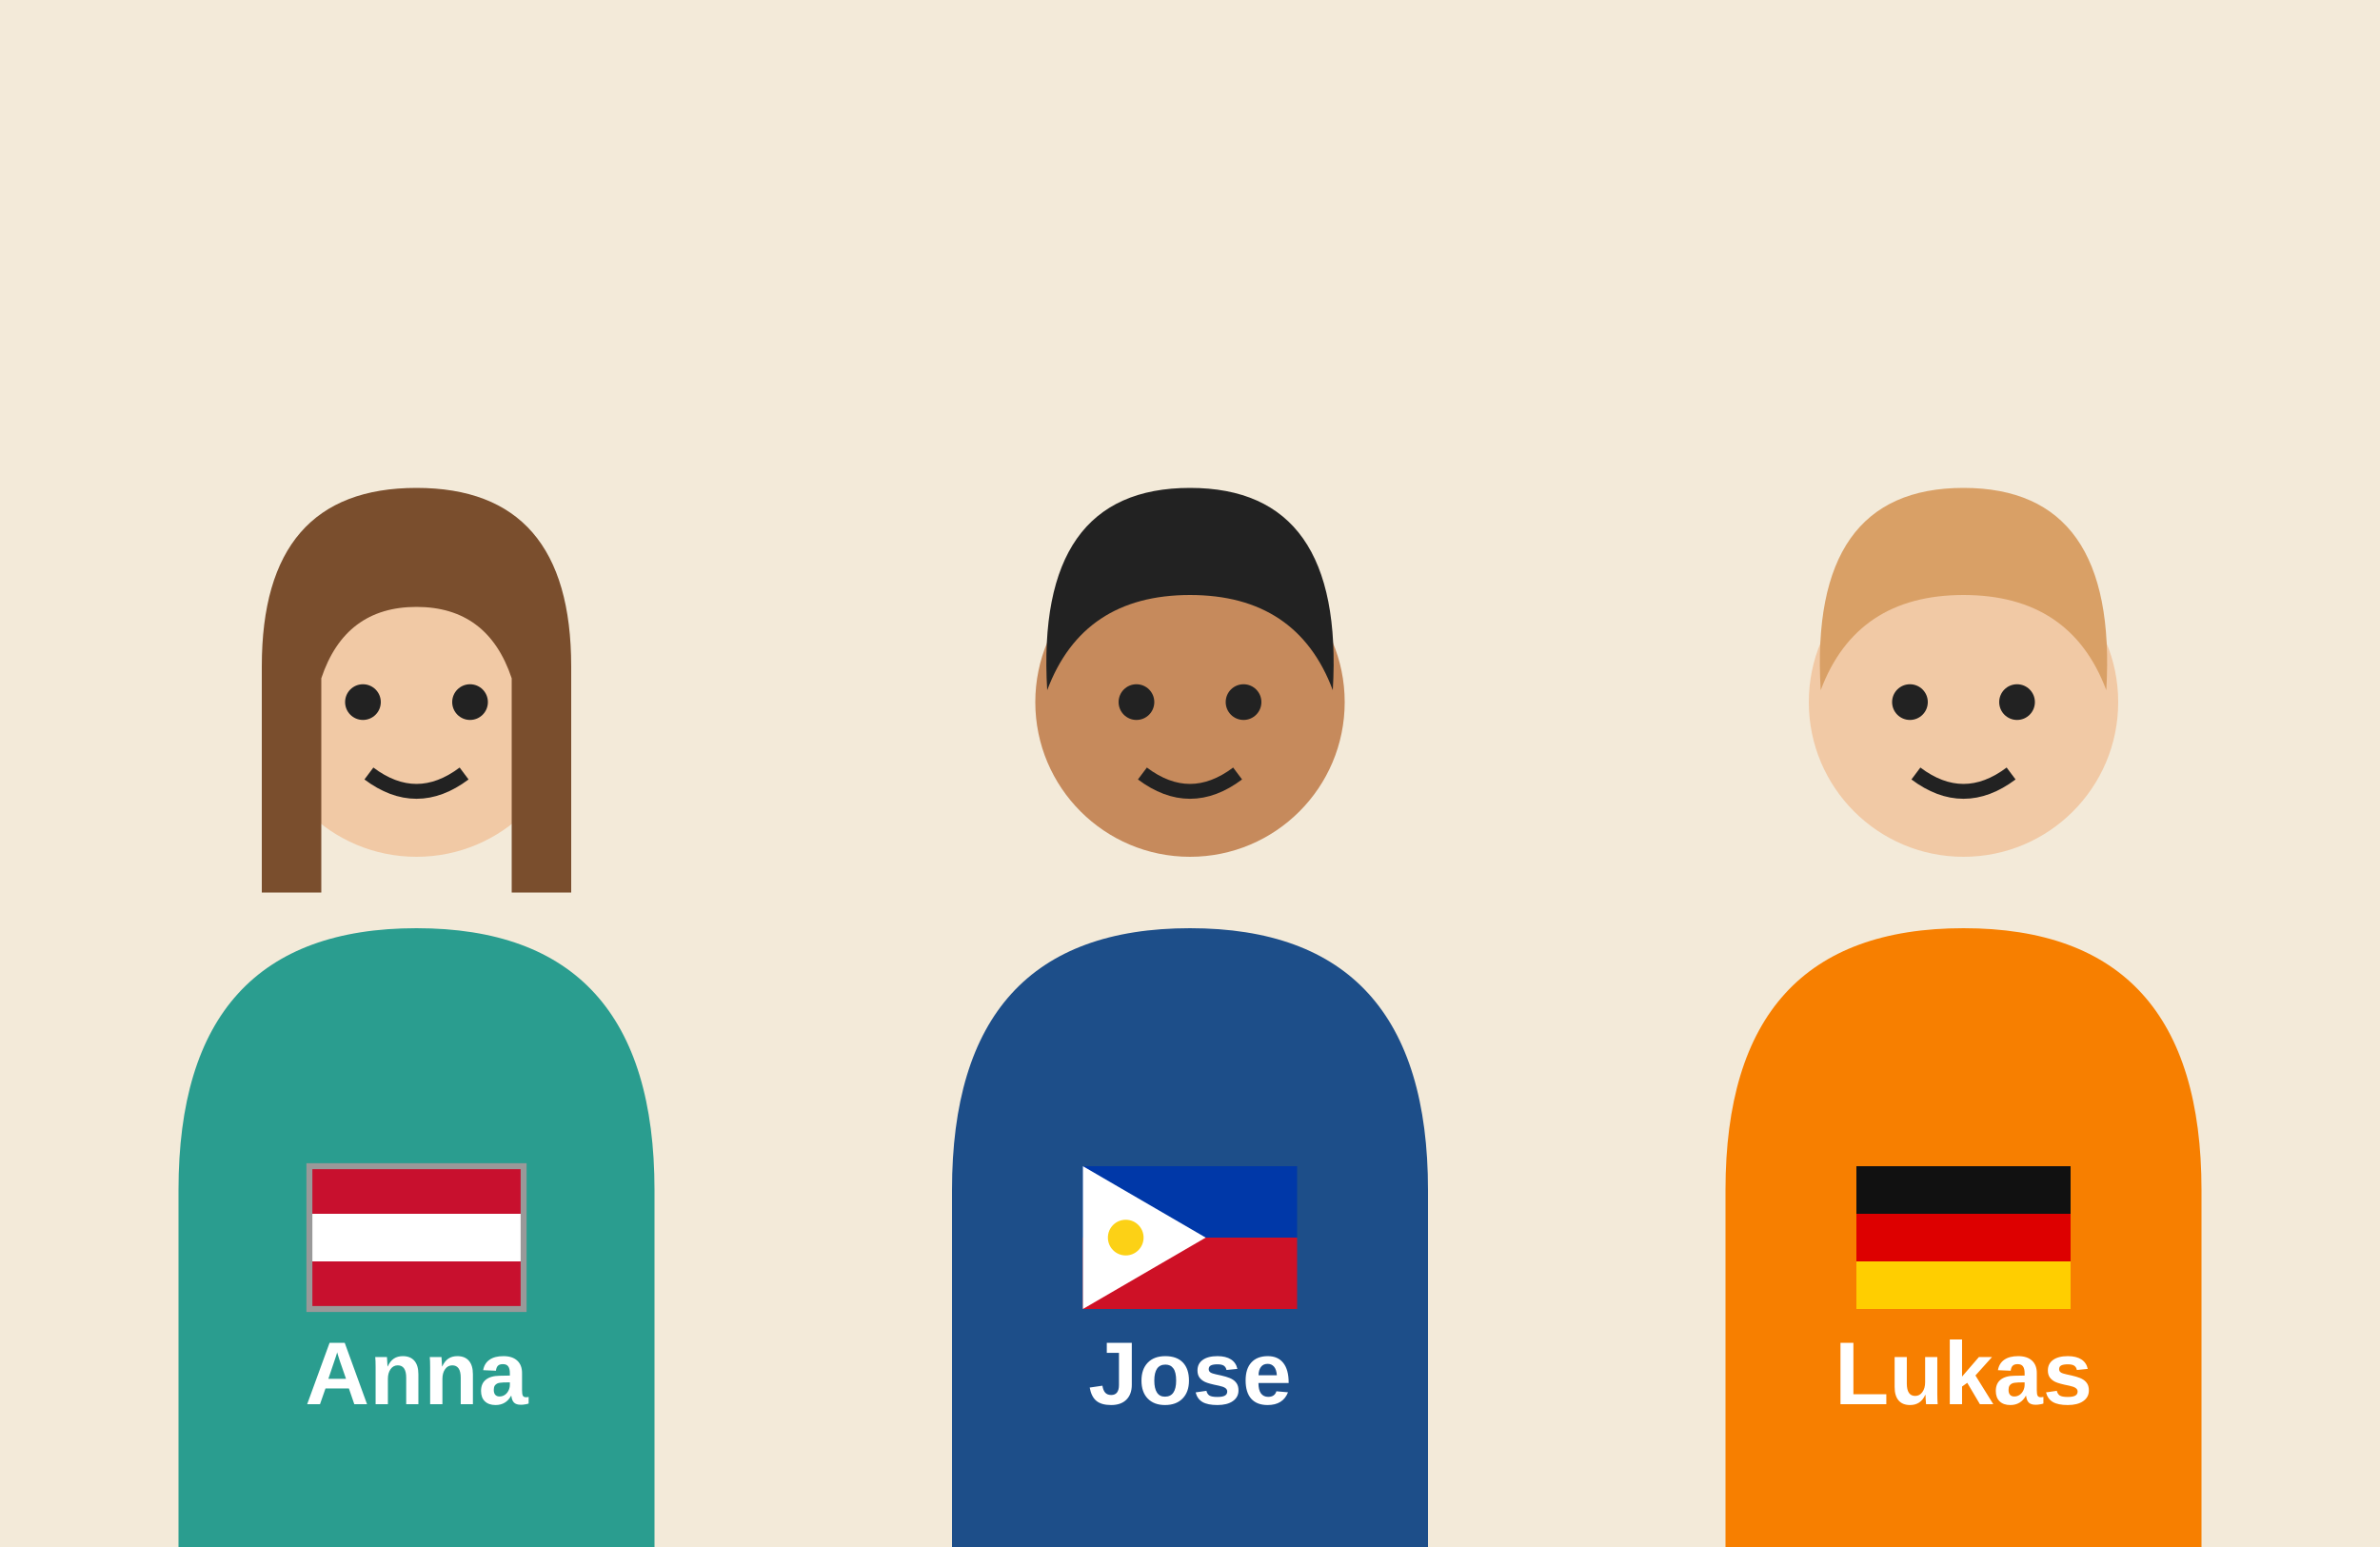
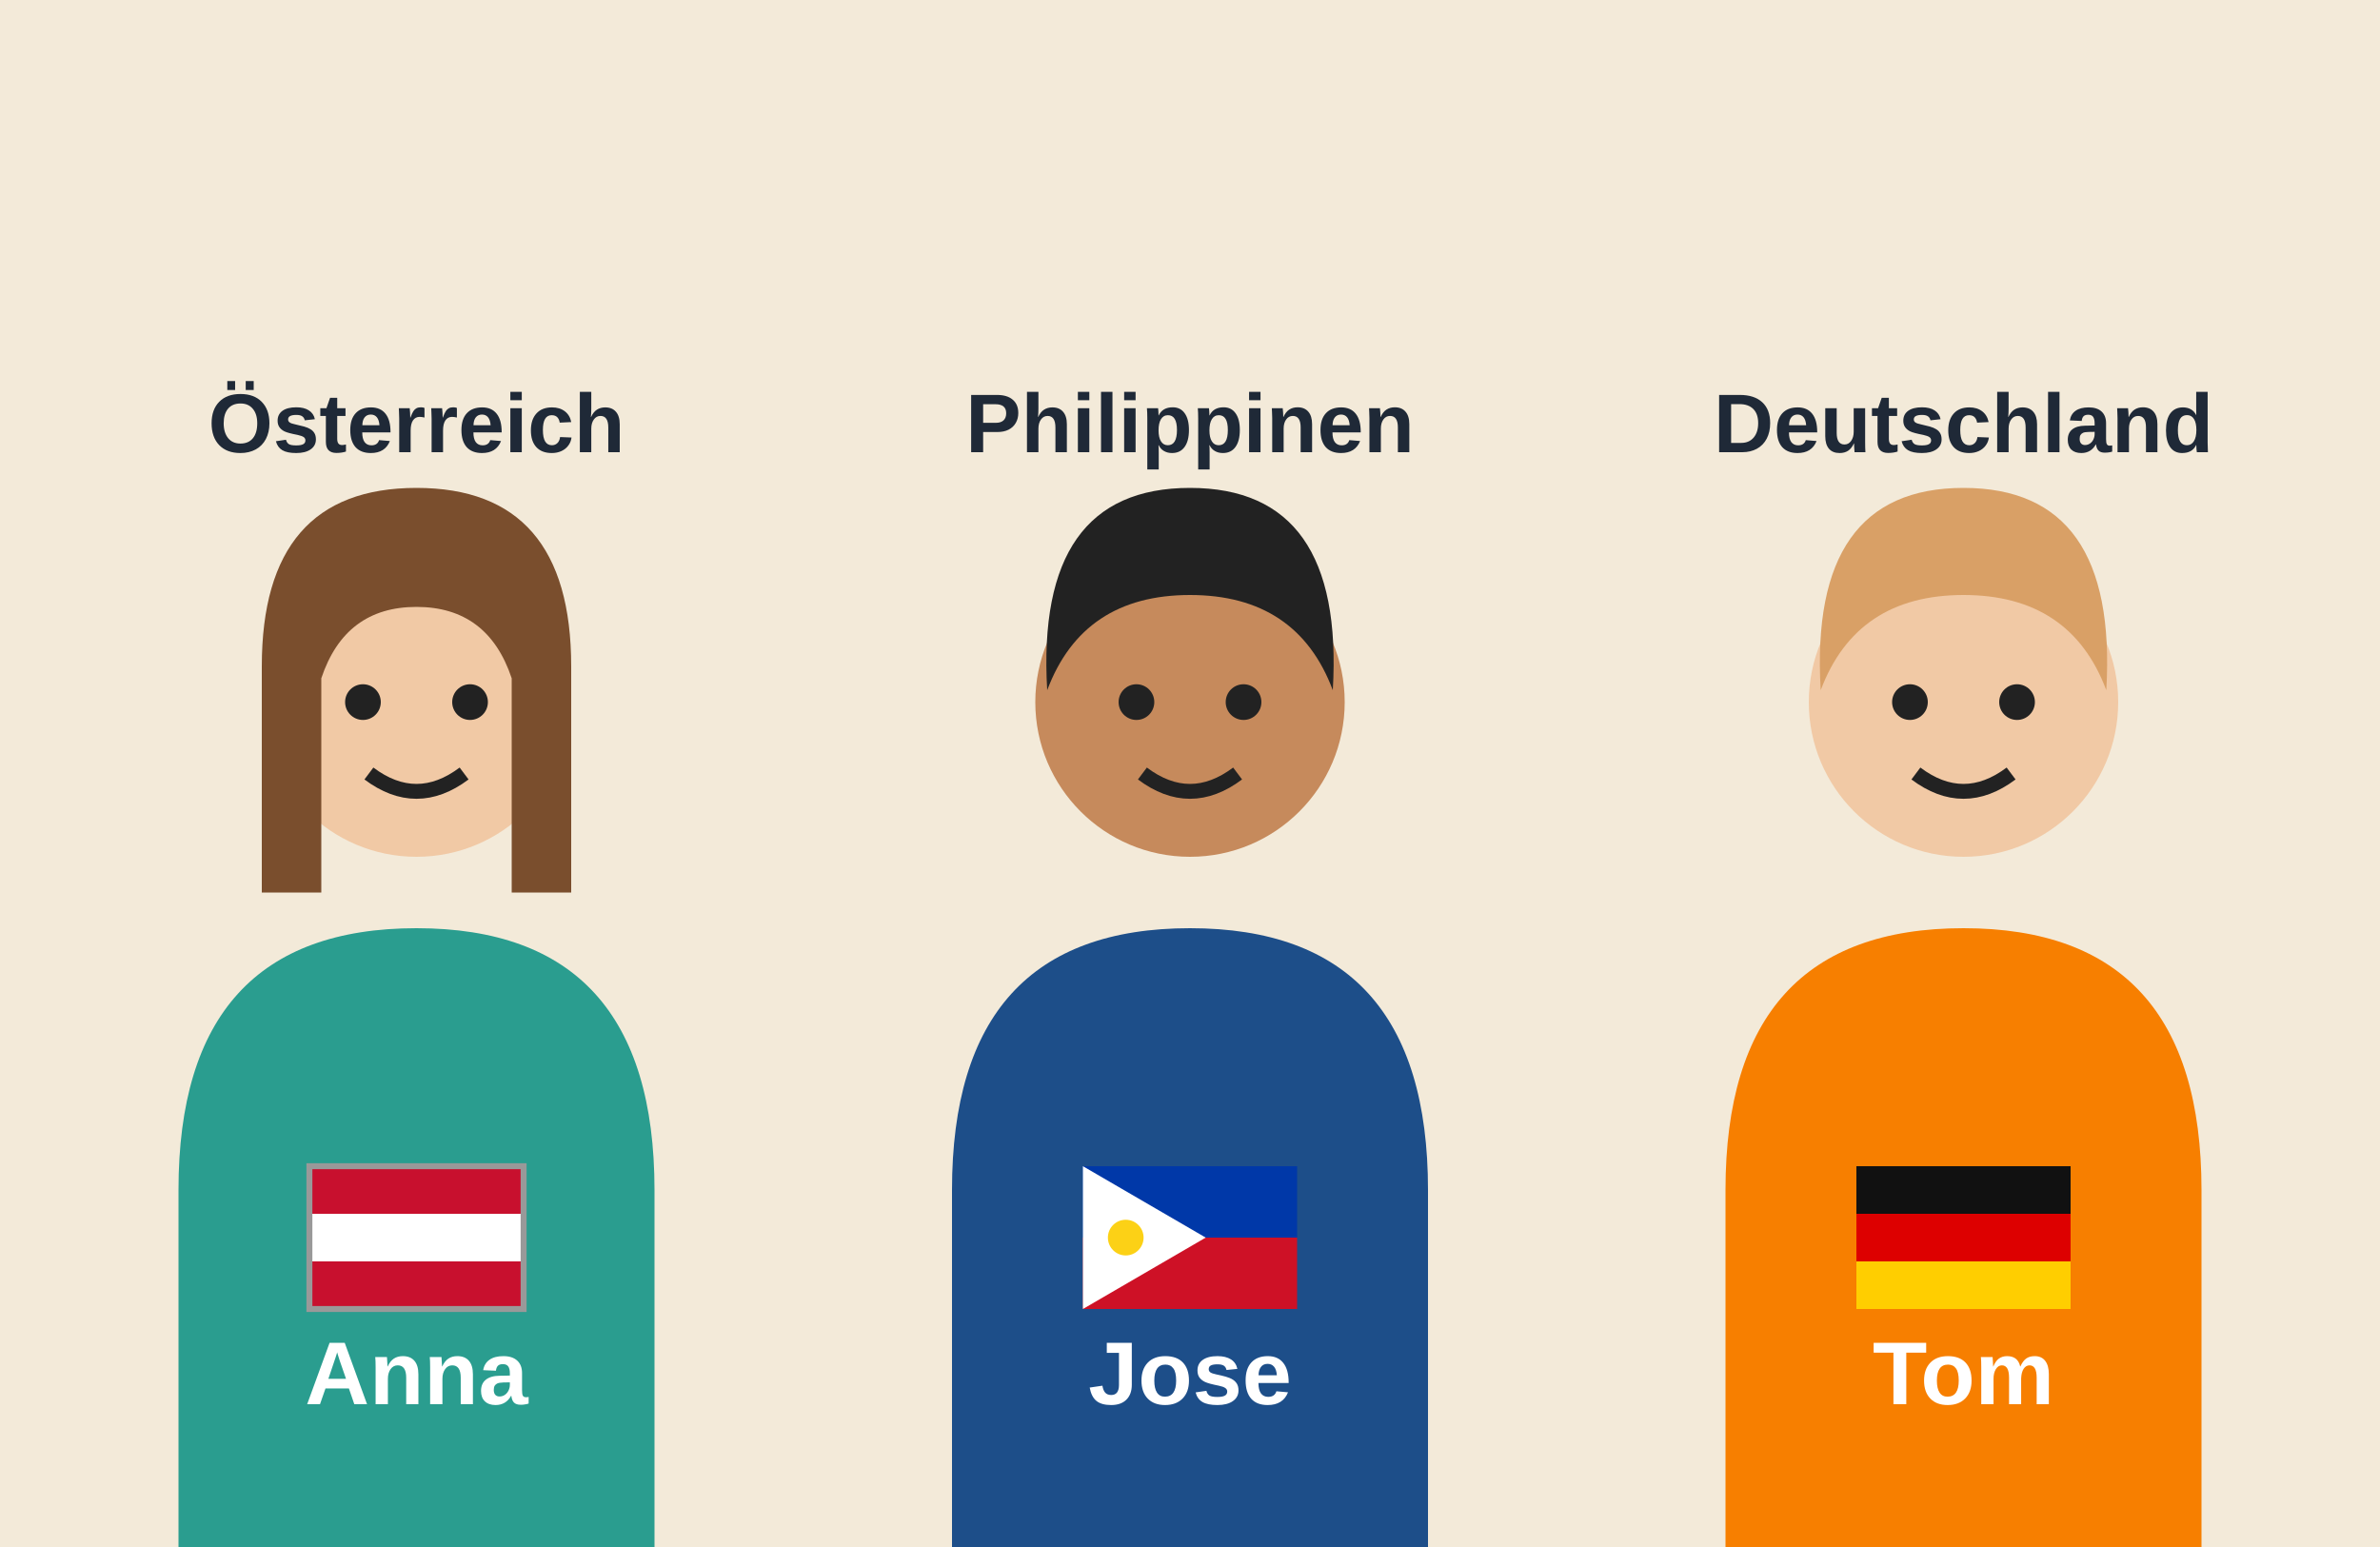
<svg xmlns="http://www.w3.org/2000/svg" viewBox="0 0 400 260" role="img" font-family="Arial, sans-serif">
  <rect width="400" height="260" fill="#f3ead9" />
  <path d="M30 260v-60q0-44 40-44t40 44v60z" fill="#2a9d8f" />
  <circle cx="70" cy="118" r="26" fill="#f1c9a5" />
  <path d="M44 150v-38q0-30 26-30t26 30v38h-10v-36q-4-12-16-12t-16 12v36z" fill="#7a4e2d" />
  <circle cx="61" cy="118" r="3" fill="#222" />
  <circle cx="79" cy="118" r="3" fill="#222" />
  <path d="M62 130q8 6 16 0" stroke="#222" stroke-width="2.5" fill="none" />
  <g>
    <rect x="52" y="196" width="36" height="24.0" fill="#c8102e" />
    <rect x="52" y="204.0" width="36" height="8.0" fill="#fff" />
    <rect x="52" y="196" width="36" height="24.0" fill="none" stroke="#999" />
  </g>
  <text x="70" y="236" font-size="15" fill="#fff" text-anchor="middle" font-weight="bold">Anna</text>
  <path d="M160 260v-60q0-44 40-44t40 44v60z" fill="#1d4e89" />
  <circle cx="200" cy="118" r="26" fill="#c68a5c" />
  <path d="M176 116q-2-34 24-34t24 34q-6-16-24-16t-24 16z" fill="#222" />
  <circle cx="191" cy="118" r="3" fill="#222" />
  <circle cx="209" cy="118" r="3" fill="#222" />
  <path d="M192 130q8 6 16 0" stroke="#222" stroke-width="2.5" fill="none" />
  <g>
    <rect x="182" y="196" width="36" height="12.0" fill="#0038a8" />
    <rect x="182" y="208.0" width="36" height="12.0" fill="#ce1126" />
    <path d="M182 196l20.64 12.0-20.64 12.0z" fill="#fff" />
    <circle cx="189.2" cy="208.0" r="3.0" fill="#fcd116" />
  </g>
  <text x="200" y="236" font-size="15" fill="#fff" text-anchor="middle" font-weight="bold">Jose</text>
  <path d="M290 260v-60q0-44 40-44t40 44v60z" fill="#f77f00" />
  <circle cx="330" cy="118" r="26" fill="#f1c9a5" />
  <path d="M306 116q-2-34 24-34t24 34q-6-16-24-16t-24 16z" fill="#d9a066" />
  <circle cx="321" cy="118" r="3" fill="#222" />
  <circle cx="339" cy="118" r="3" fill="#222" />
  <path d="M322 130q8 6 16 0" stroke="#222" stroke-width="2.5" fill="none" />
  <g>
    <rect x="312" y="196" width="36" height="8.0" fill="#111" />
    <rect x="312" y="204.0" width="36" height="8.0" fill="#dd0000" />
    <rect x="312" y="212.0" width="36" height="8.0" fill="#ffce00" />
  </g>
-   <text x="330" y="236" font-size="15" fill="#fff" text-anchor="middle" font-weight="bold">Lukas</text>
+   <text x="330" y="236" font-size="15" fill="#fff" text-anchor="middle" font-weight="bold">Tom</text>
+   <text x="70" y="76" font-size="14" fill="#1f2937" text-anchor="middle" font-weight="bold">Österreich</text>
+   <text x="200" y="76" font-size="14" fill="#1f2937" text-anchor="middle" font-weight="bold">Philippinen</text>
+   <text x="330" y="76" font-size="14" fill="#1f2937" text-anchor="middle" font-weight="bold">Deutschland</text>
</svg>
